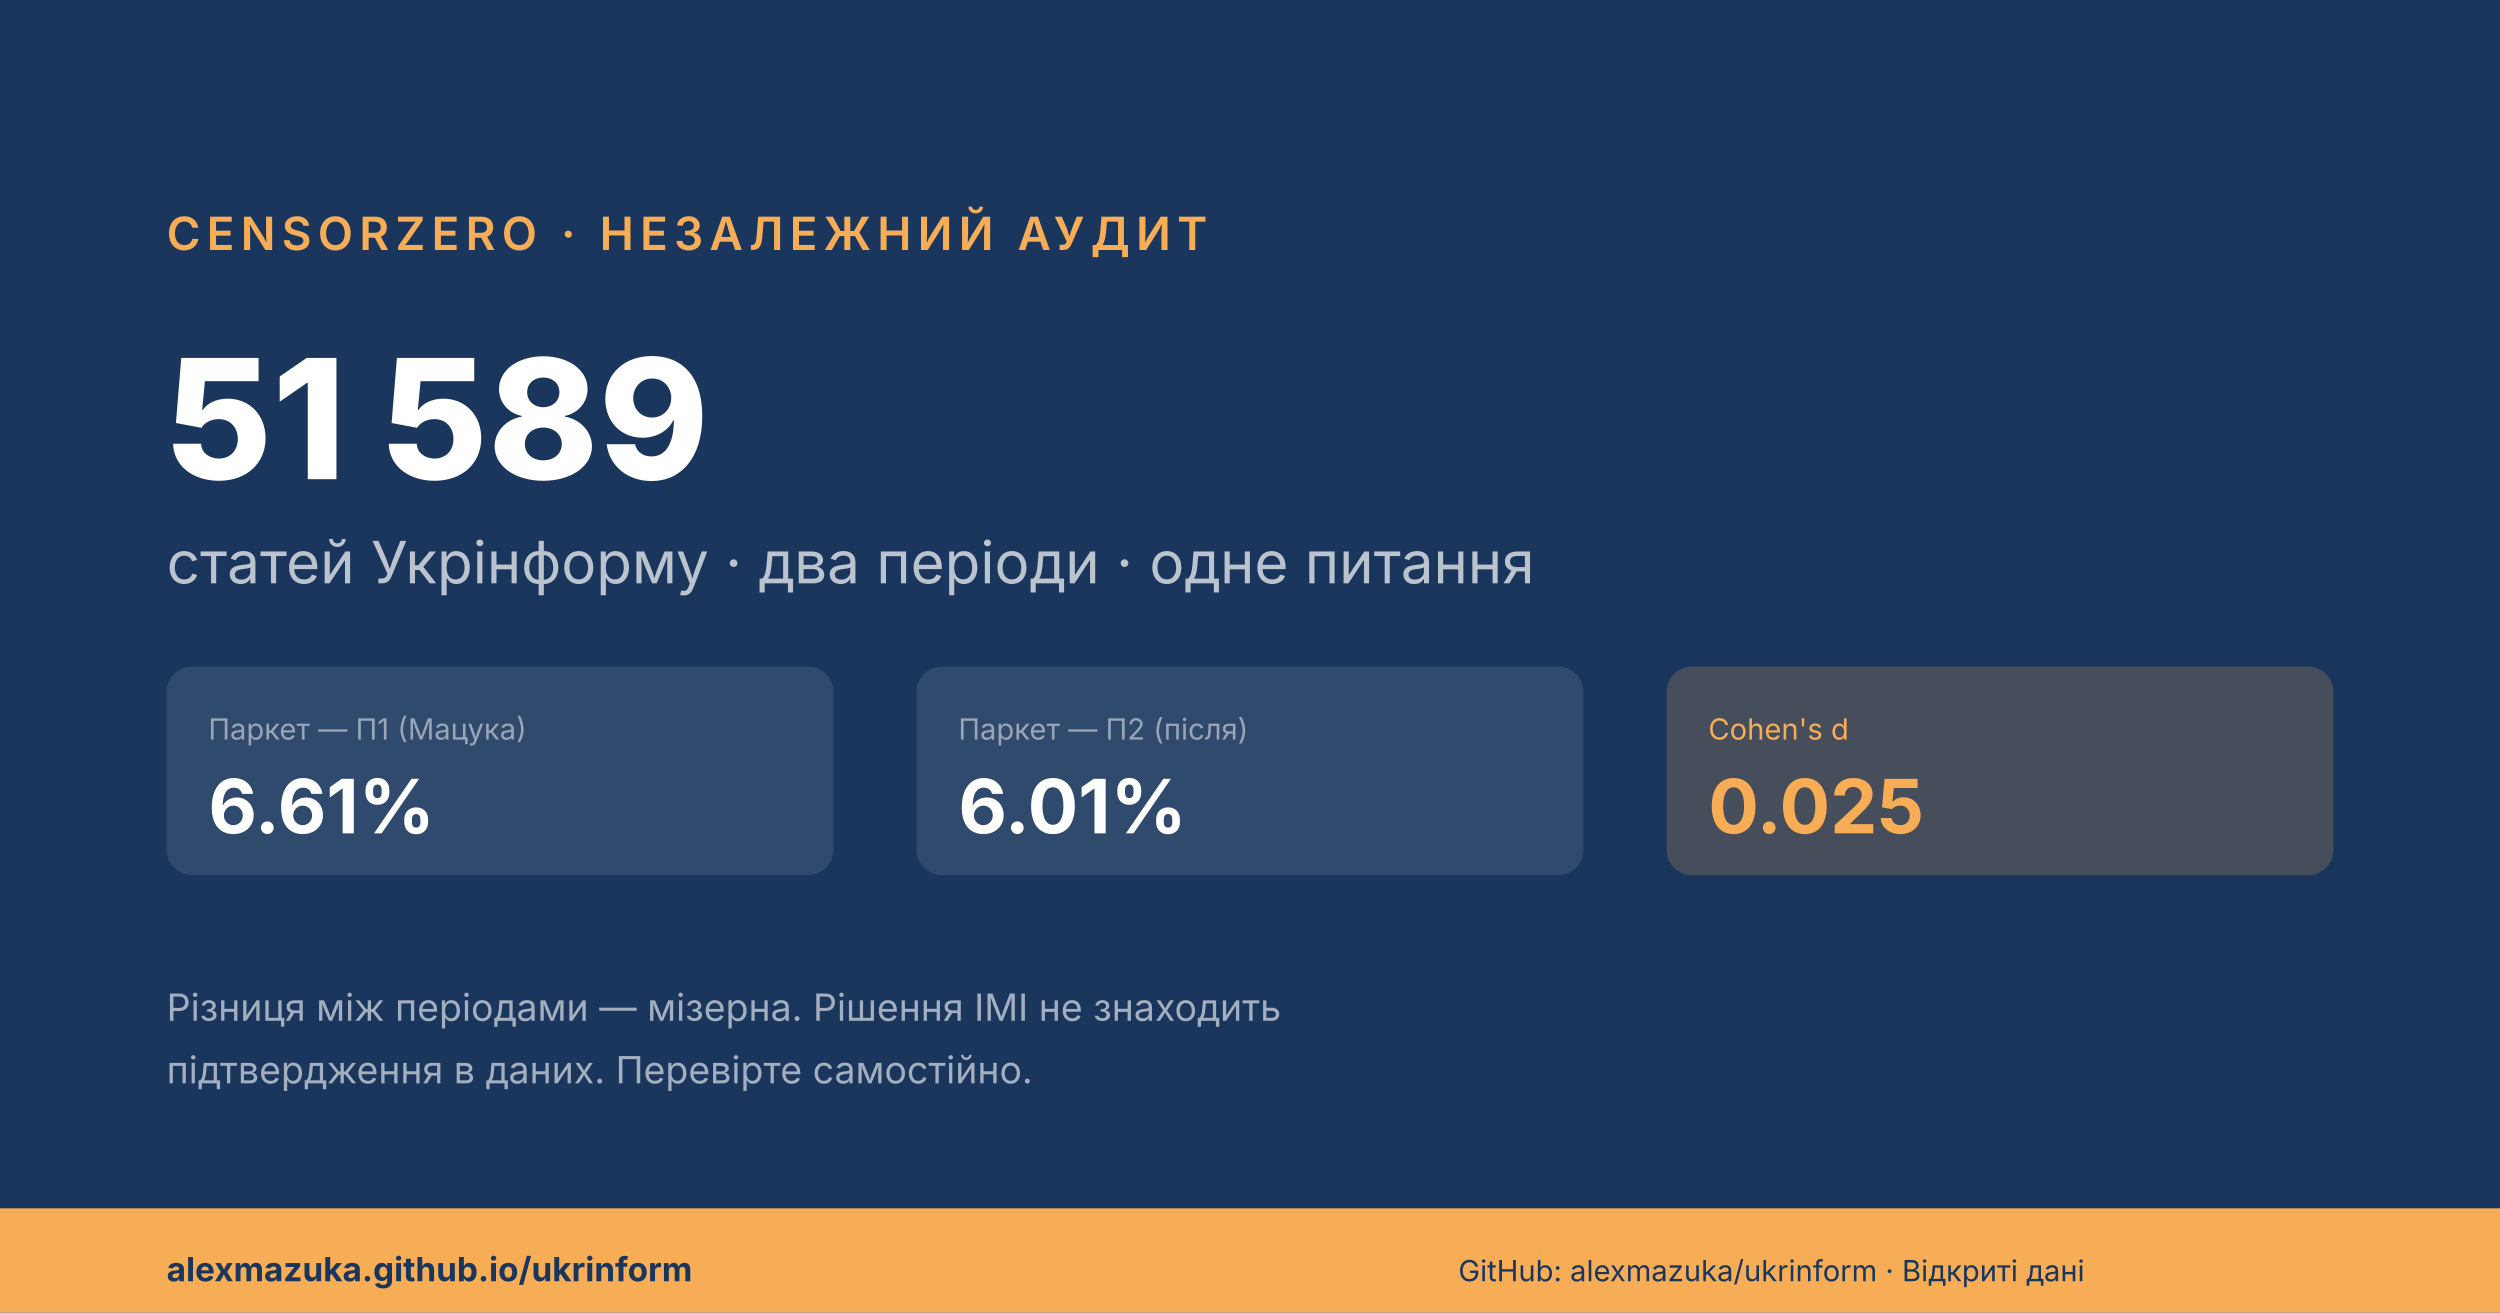
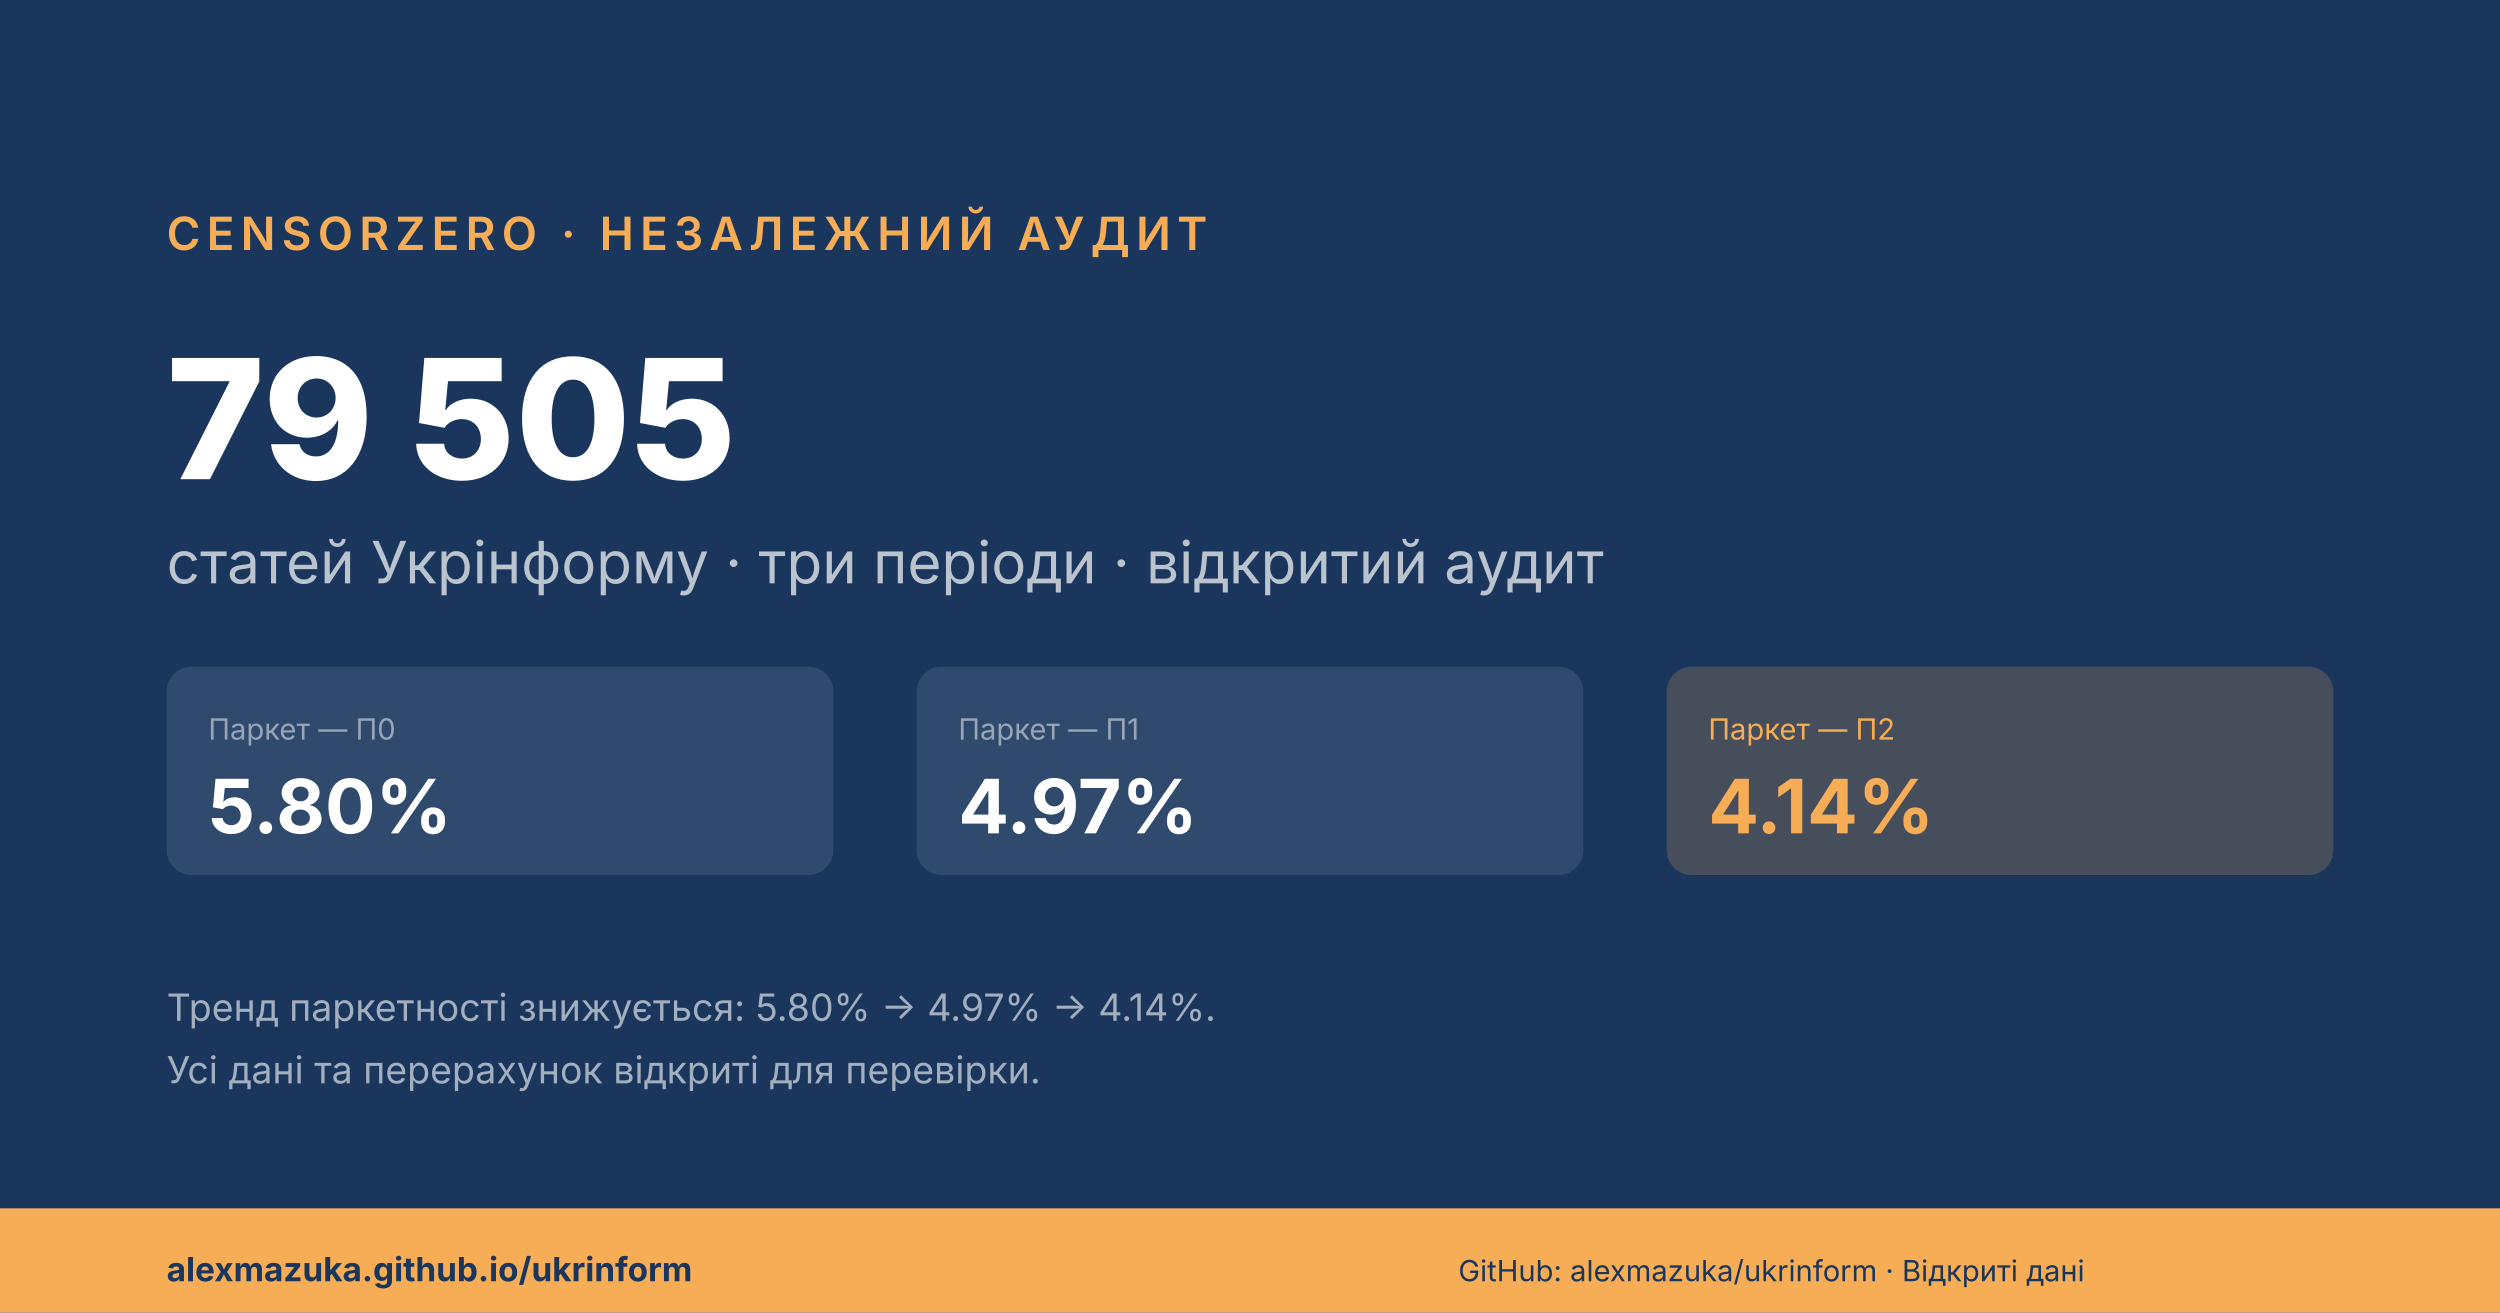
<svg xmlns="http://www.w3.org/2000/svg" width="1200" height="630" viewBox="0 0 1200 630">
  <rect width="1200" height="630" fill="#1a365d" />
  <rect y="580" width="1200" height="50" fill="#f6ad55" />
  <text x="80" y="120" font-family="Inter, Arial, sans-serif" font-size="22" font-weight="600" fill="#f6ad55" letter-spacing="3">CENSORZERO · НЕЗАЛЕЖНИЙ АУДИТ</text>
-   <text x="80" y="230" font-family="Inter, Arial, sans-serif" font-size="80" font-weight="800" fill="white">51 589</text>
-   <text x="80" y="280" font-family="Inter, Arial, sans-serif" font-size="28" fill="rgba(255,255,255,0.7)">статей Укрінформу · два періоди · одне питання</text>
+   <text x="80" y="230" font-family="Inter, Arial, sans-serif" font-size="80" font-weight="800" fill="white">79 505</text>
+   <text x="80" y="280" font-family="Inter, Arial, sans-serif" font-size="28" fill="rgba(255,255,255,0.7)">статей Укрінформу · три періоди · відкритий аудит</text>
  <rect x="80" y="320" width="320" height="100" rx="12" fill="rgba(255,255,255,0.1)" />
-   <text x="100" y="355" font-family="Inter, Arial, sans-serif" font-size="14" fill="rgba(255,255,255,0.5)">Паркет — П1 (Мацука)</text>
-   <text x="100" y="400" font-family="Inter, Arial, sans-serif" font-size="36" font-weight="700" fill="white">6.61%</text>
+   <text x="100" y="355" font-family="Inter, Arial, sans-serif" font-size="14" fill="rgba(255,255,255,0.5)">Паркет — П0</text>
+   <text x="100" y="400" font-family="Inter, Arial, sans-serif" font-size="36" font-weight="700" fill="white">5.80%</text>
  <rect x="440" y="320" width="320" height="100" rx="12" fill="rgba(255,255,255,0.1)" />
-   <text x="460" y="355" font-family="Inter, Arial, sans-serif" font-size="14" fill="rgba(255,255,255,0.5)">Паркет — П2 (після)</text>
-   <text x="460" y="400" font-family="Inter, Arial, sans-serif" font-size="36" font-weight="700" fill="white">6.01%</text>
+   <text x="460" y="355" font-family="Inter, Arial, sans-serif" font-size="14" fill="rgba(255,255,255,0.5)">Паркет — П1</text>
+   <text x="460" y="400" font-family="Inter, Arial, sans-serif" font-size="36" font-weight="700" fill="white">4.97%</text>
  <rect x="800" y="320" width="320" height="100" rx="12" fill="rgba(246,173,85,0.2)" />
-   <text x="820" y="355" font-family="Inter, Arial, sans-serif" font-size="14" fill="#f6ad55">Cohen's d</text>
-   <text x="820" y="400" font-family="Inter, Arial, sans-serif" font-size="36" font-weight="700" fill="#f6ad55">0.025</text>
-   <text x="80" y="490" font-family="Inter, Arial, sans-serif" font-size="18" fill="rgba(255,255,255,0.6)">Різниця між періодами — мізерна. Рішення ІМІ не знаходить</text>
-   <text x="80" y="520" font-family="Inter, Arial, sans-serif" font-size="18" fill="rgba(255,255,255,0.6)">підтвердження в даних. Перевірте самостійно.</text>
+   <text x="820" y="355" font-family="Inter, Arial, sans-serif" font-size="14" fill="#f6ad55">Паркет — П2</text>
+   <text x="820" y="400" font-family="Inter, Arial, sans-serif" font-size="36" font-weight="700" fill="#f6ad55">4.14%</text>
+   <text x="80" y="490" font-family="Inter, Arial, sans-serif" font-size="18" fill="rgba(255,255,255,0.6)">Тренд паркетності знижується: 5.80% → 4.97% → 4.14%.</text>
+   <text x="80" y="520" font-family="Inter, Arial, sans-serif" font-size="18" fill="rgba(255,255,255,0.6)">Усі дані та перерахунок відкриті для перевірки.</text>
  <text x="80" y="615" font-family="Inter, Arial, sans-serif" font-size="16" font-weight="700" fill="#1a365d">alexmazuka.github.io/ukrinform</text>
  <text x="700" y="615" font-family="Inter, Arial, sans-serif" font-size="14" fill="#1a365d">GitHub: alexmazuka/ukrinform · Відкриті дані</text>
</svg>
